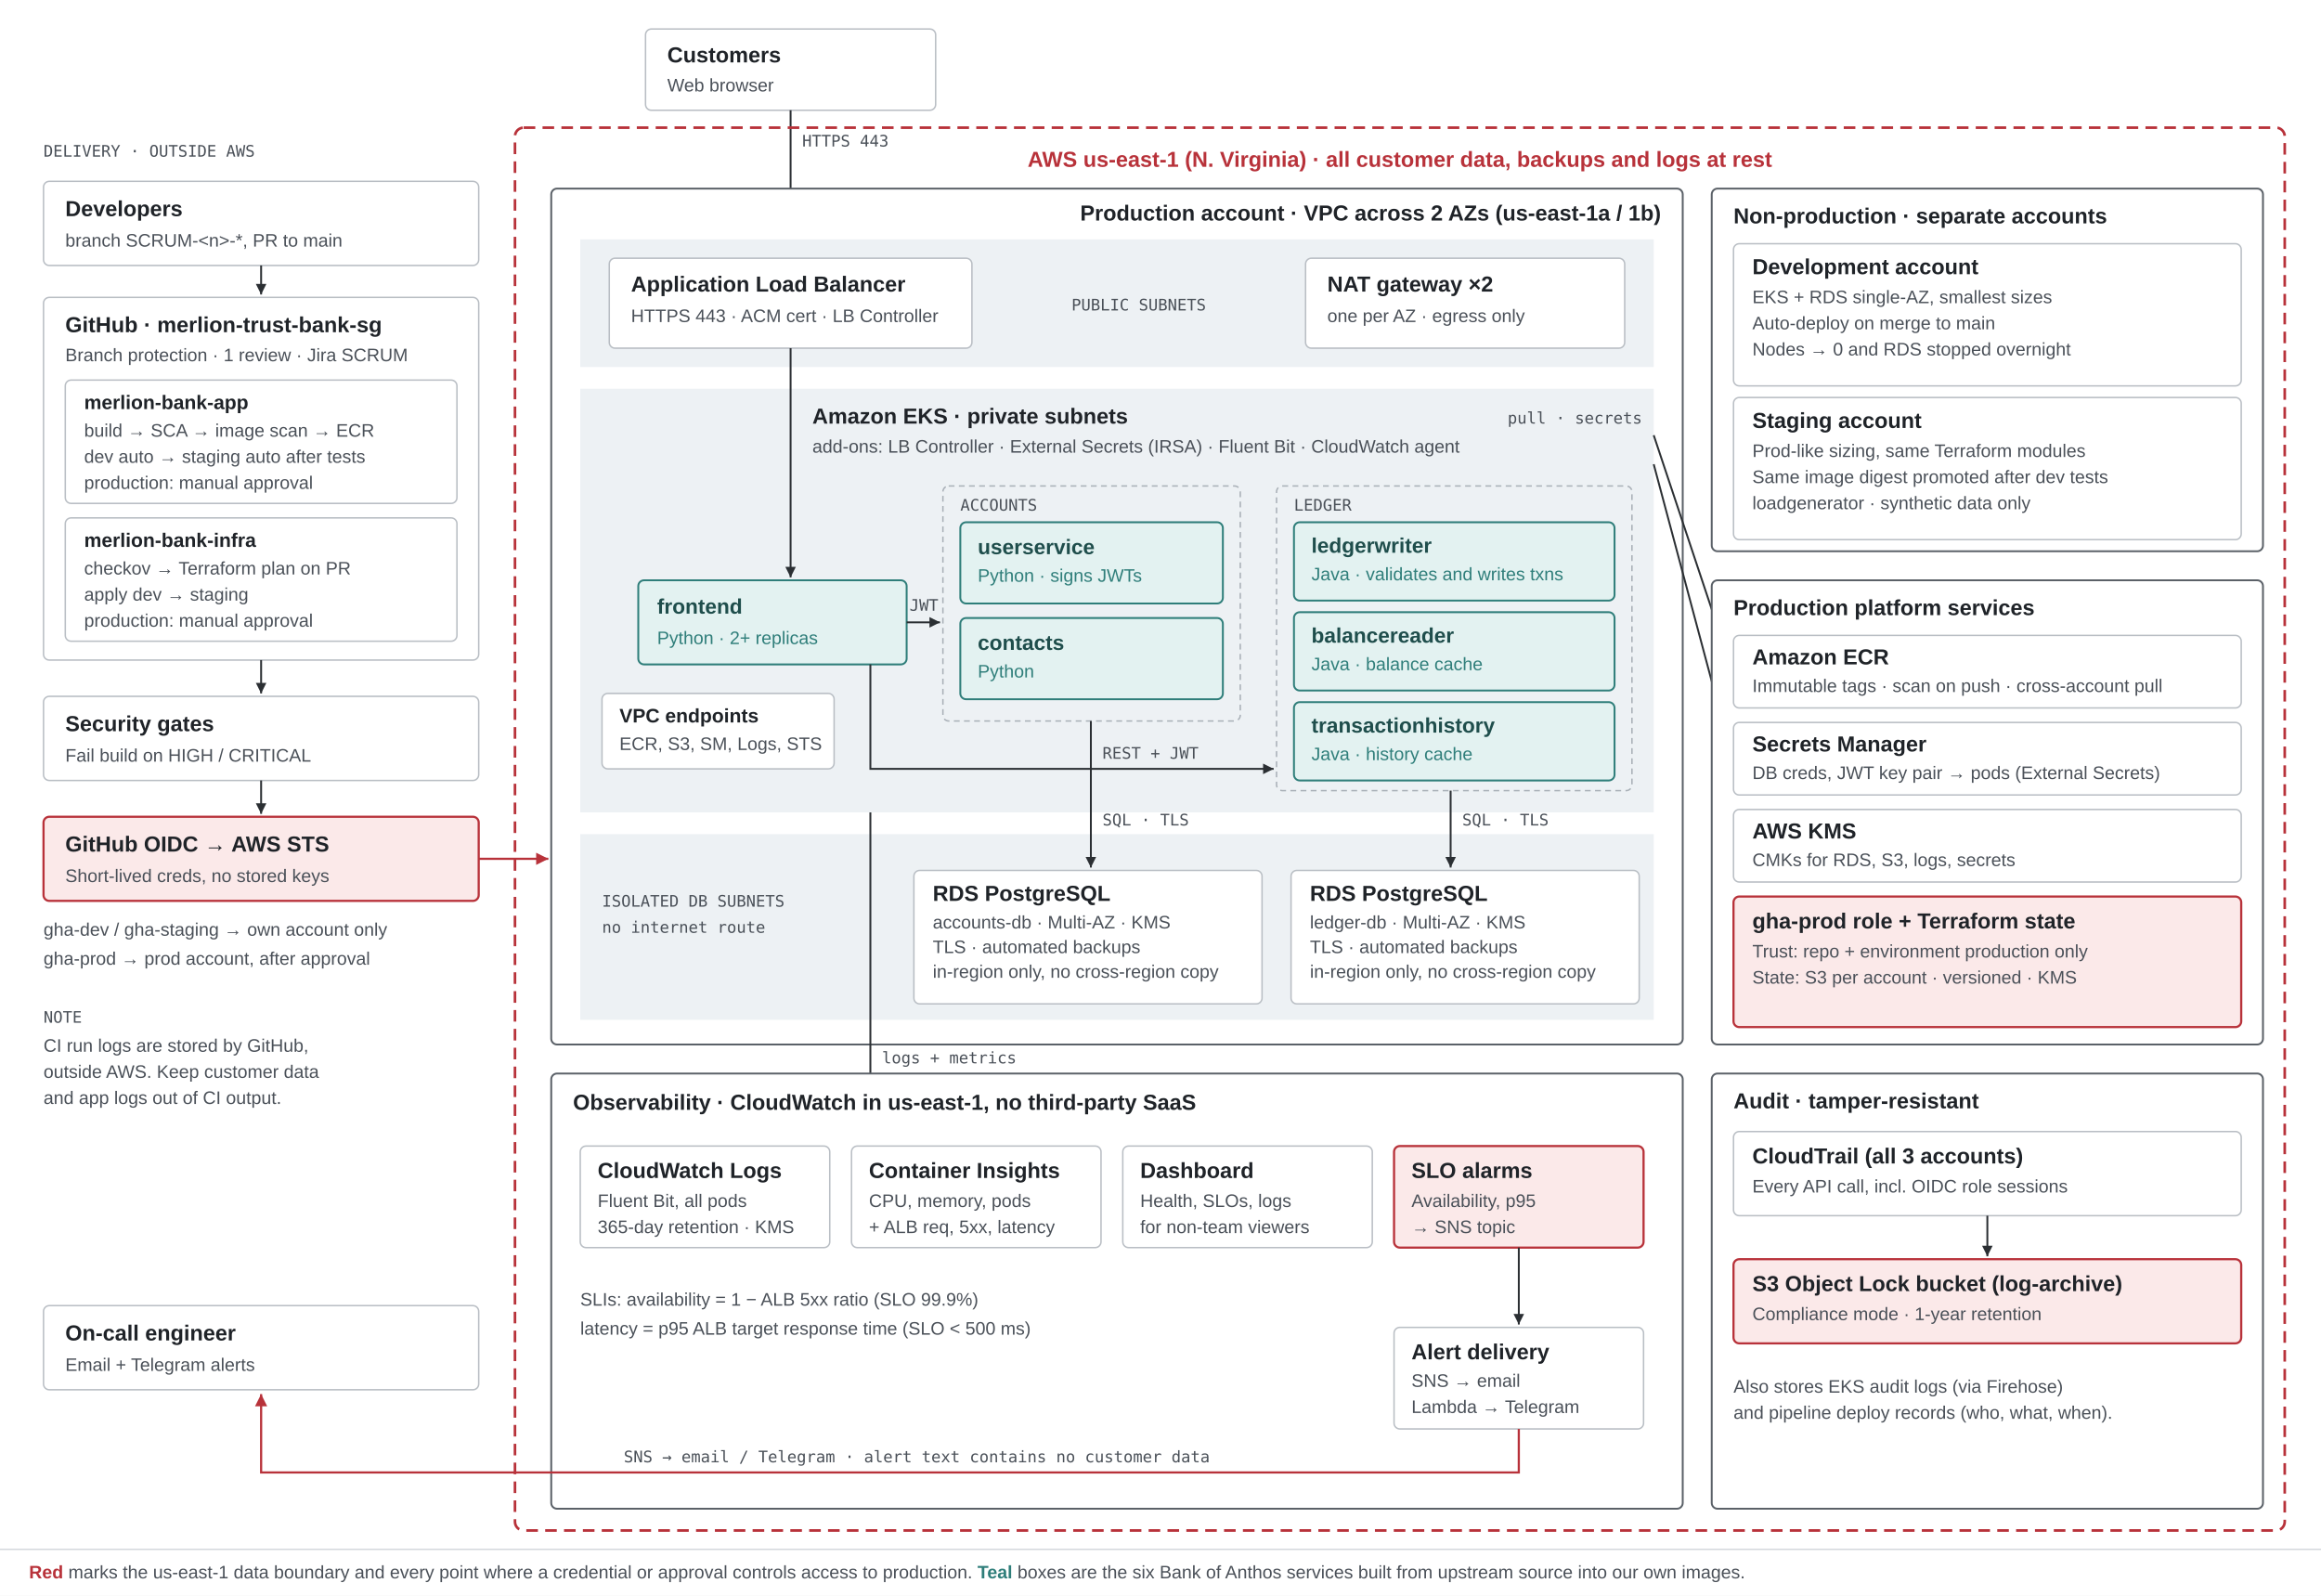
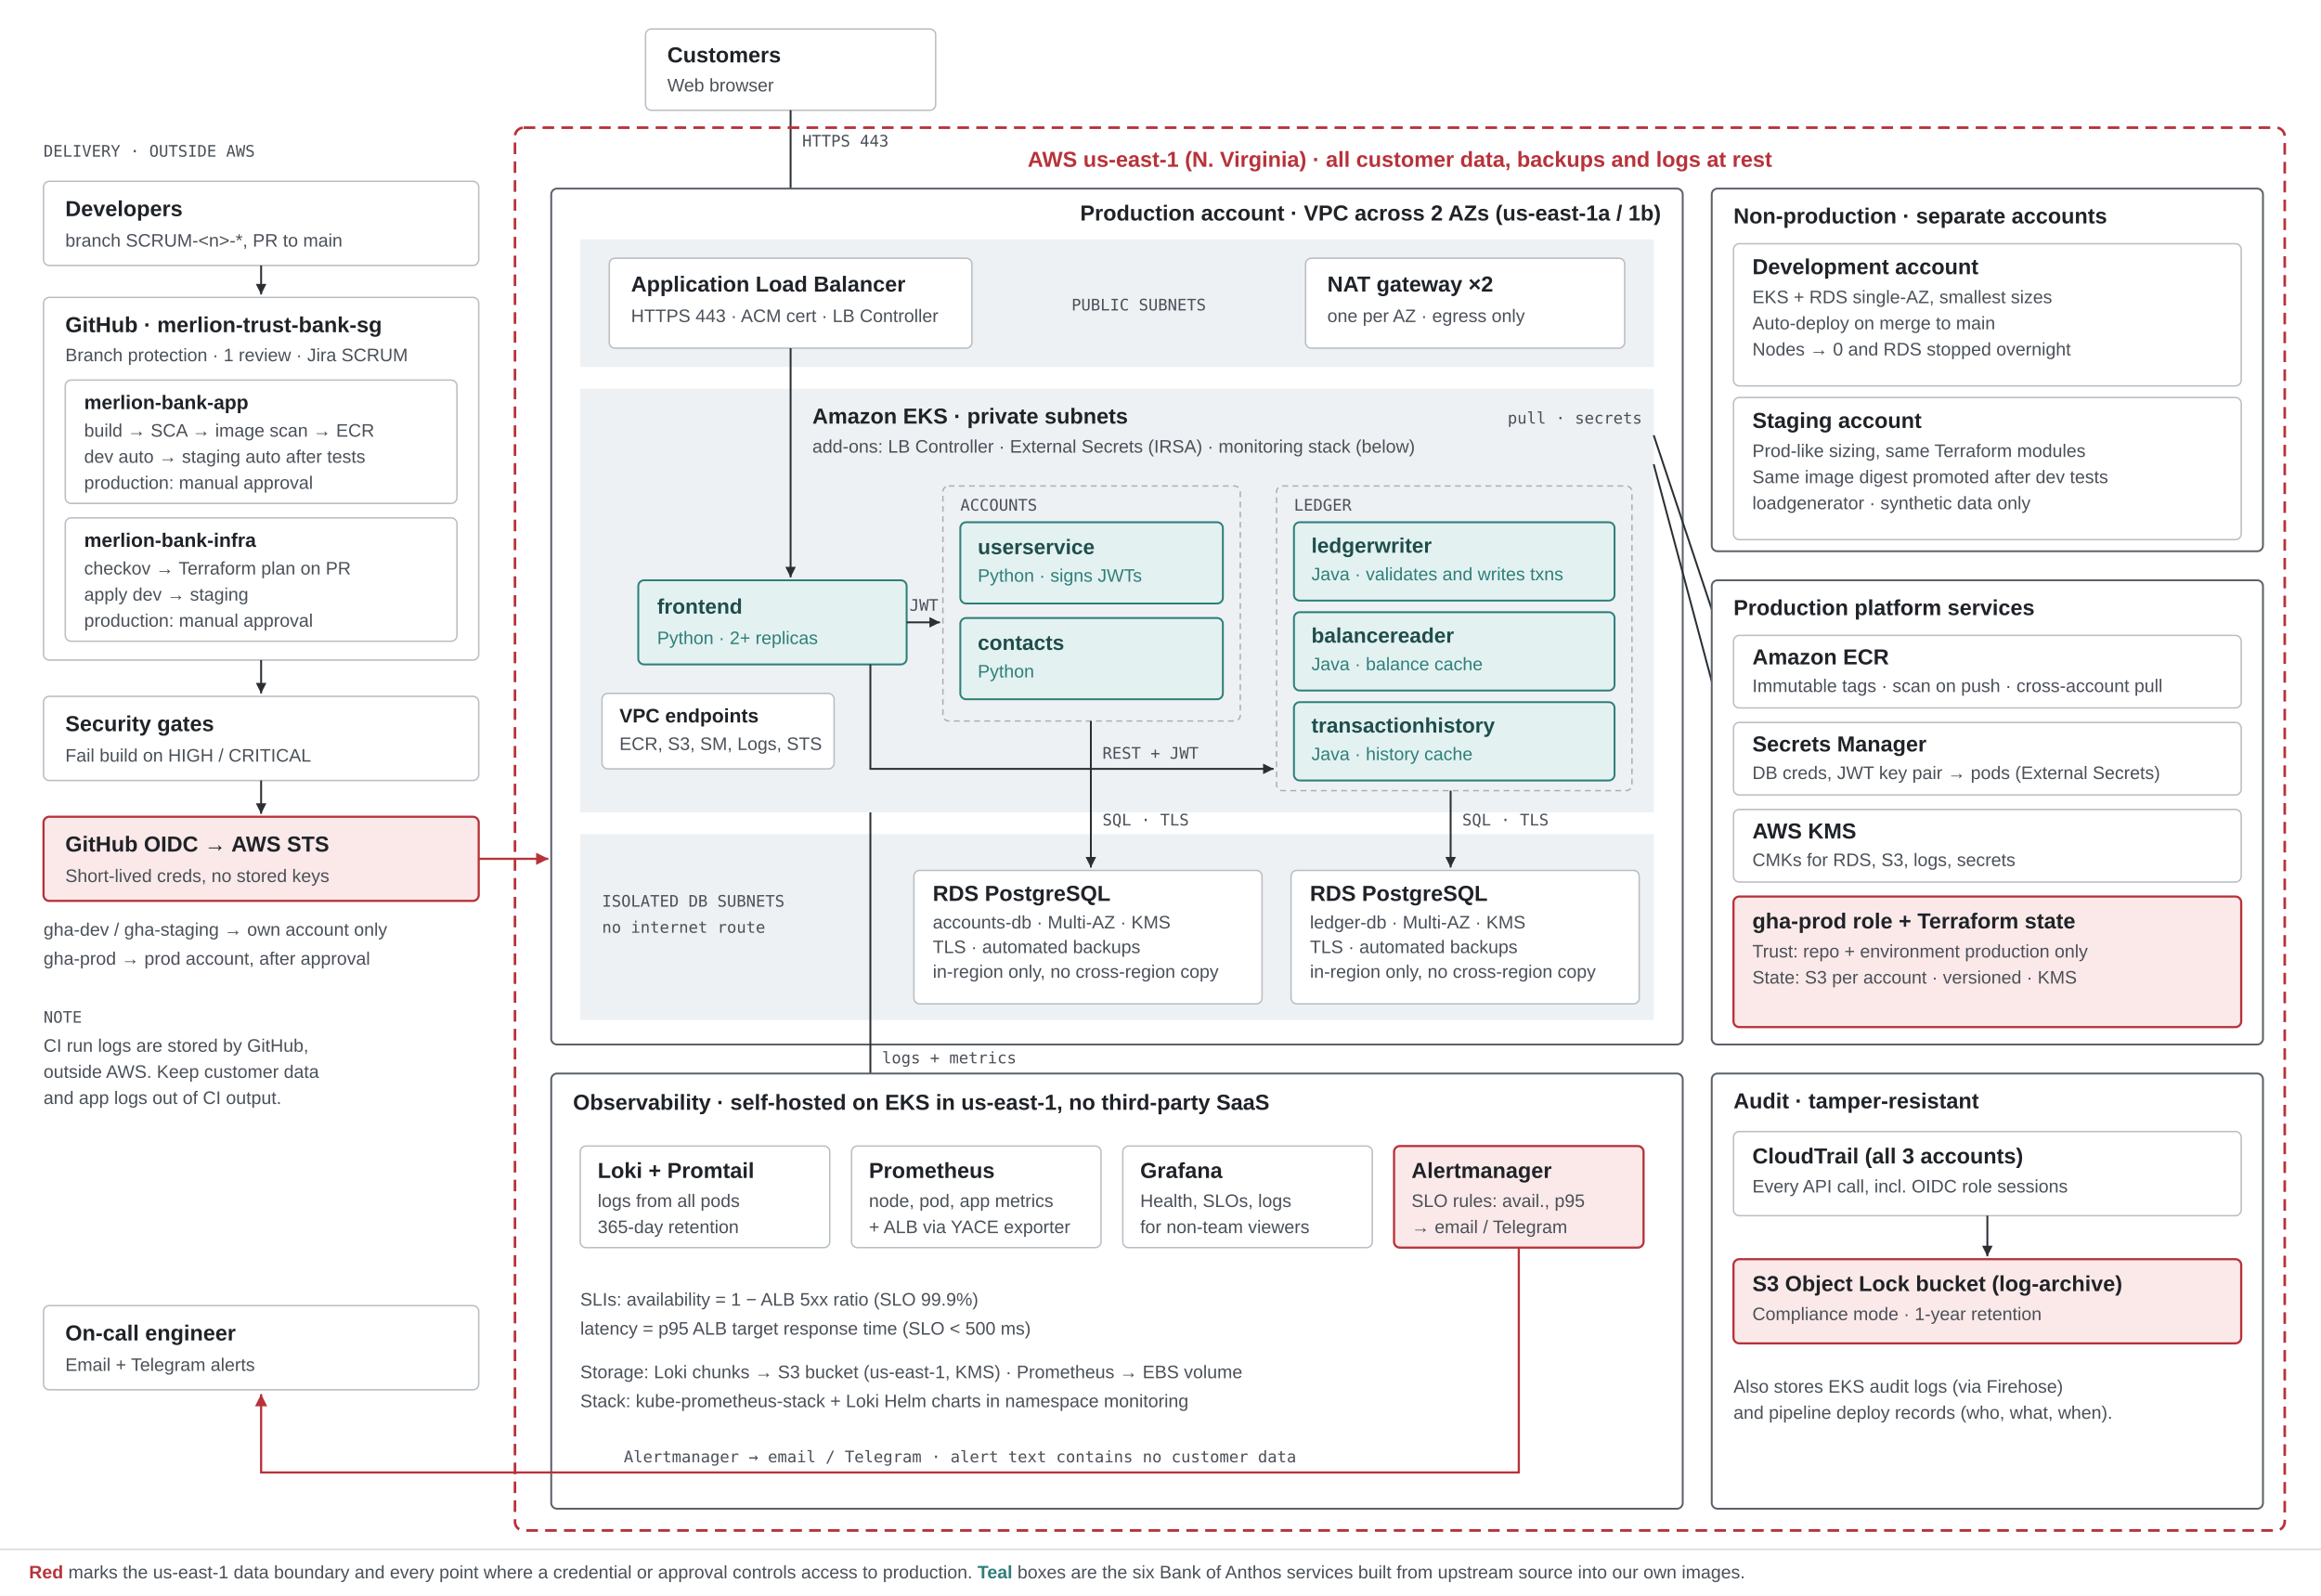
<svg xmlns="http://www.w3.org/2000/svg" width="3200" height="2200" viewBox="0 0 1600 1100" font-family="Segoe UI, Arial, sans-serif">
  <defs>
    <marker id="a" viewBox="0 0 10 10" refX="9" refY="5" markerWidth="7" markerHeight="7" orient="auto-start-reverse">
      <path d="M1 1L9 5L1 9z" fill="#2B2F33" />
    </marker>
    <marker id="r" viewBox="0 0 10 10" refX="9" refY="5" markerWidth="7" markerHeight="7" orient="auto-start-reverse">
      <path d="M1 1L9 5L1 9z" fill="#B8323A" />
    </marker>
    <style>
.box{fill:#FFFFFF;stroke:#B9BEC4;stroke-width:1}
.frame{fill:#FFFFFF;stroke:#5B6168;stroke-width:1.3}
.band{fill:#EDF1F4;stroke:none}
.grp{fill:none;stroke:#A9B0B7;stroke-width:1;stroke-dasharray:4 3}
.teal{fill:#E3F2F1;stroke:#2F7E7A;stroke-width:1.3}
.red{fill:#FBE9E9;stroke:#B8323A;stroke-width:1.5}
.t{font-size:15px;font-weight:600;fill:#1F2328}
.t2{font-size:13.5px;font-weight:600;fill:#1F2328}
.tt{font-size:14.5px;font-weight:600;fill:#1F4E4C}
.st{font-size:12.5px;fill:#2F7E7A}
.s{font-size:12.5px;fill:#4A5058}
.m{font-size:11px;font-family:Consolas, monospace;fill:#4A5058}
.arr{stroke:#2B2F33;stroke-width:1.3;fill:none}
.rarr{stroke:#B8323A;stroke-width:1.5;fill:none}
</style>
  </defs>
  <rect width="1600" height="1100" fill="#FFFFFF" />
  <rect class="box" x="445" y="20" width="200" height="56" rx="4" />
  <text class="t" x="460" y="43">Customers</text>
  <text class="s" x="460" y="63">Web browser</text>
  <line class="arr" x1="545" y1="76" x2="545" y2="176" marker-end="url(#a)" />
  <text class="m" x="553" y="101">HTTPS 443</text>
  <rect x="355" y="88" width="1220" height="967" rx="6" fill="none" stroke="#B8323A" stroke-width="1.8" stroke-dasharray="8 5" />
  <text x="965" y="115" text-anchor="middle" font-size="15" font-weight="600" fill="#B8323A">AWS us-east-1 (N. Virginia) · all customer data, backups and logs at rest</text>
  <text class="m" x="30" y="108" font-size="12">DELIVERY · OUTSIDE AWS</text>
  <rect class="box" x="30" y="125" width="300" height="58" rx="4" />
  <text class="t" x="45" y="149">Developers</text>
  <text class="s" x="45" y="170">branch SCRUM-&lt;n&gt;-*, PR to main</text>
  <line class="arr" x1="180" y1="183" x2="180" y2="203" marker-end="url(#a)" />
  <rect class="box" x="30" y="205" width="300" height="250" rx="4" />
  <text class="t" x="45" y="229">GitHub · merlion-trust-bank-sg</text>
  <text class="s" x="45" y="249">Branch protection · 1 review · Jira SCRUM</text>
  <rect class="box" x="45" y="262" width="270" height="85" rx="4" />
  <text class="t2" x="58" y="282">merlion-bank-app</text>
  <text class="s" x="58" y="301">build → SCA → image scan → ECR</text>
  <text class="s" x="58" y="319">dev auto → staging auto after tests</text>
  <text class="s" x="58" y="337">production: manual approval</text>
  <rect class="box" x="45" y="357" width="270" height="85" rx="4" />
  <text class="t2" x="58" y="377">merlion-bank-infra</text>
  <text class="s" x="58" y="396">checkov → Terraform plan on PR</text>
  <text class="s" x="58" y="414">apply dev → staging</text>
  <text class="s" x="58" y="432">production: manual approval</text>
  <line class="arr" x1="180" y1="455" x2="180" y2="478" marker-end="url(#a)" />
  <rect class="box" x="30" y="480" width="300" height="58" rx="4" />
  <text class="t" x="45" y="504">Security gates</text>
  <text class="s" x="45" y="525">Fail build on HIGH / CRITICAL</text>
  <line class="arr" x1="180" y1="538" x2="180" y2="561" marker-end="url(#a)" />
  <rect class="red" x="30" y="563" width="300" height="58" rx="4" />
  <text class="t" x="45" y="587">GitHub OIDC → AWS STS</text>
  <text class="s" x="45" y="608">Short-lived creds, no stored keys</text>
  <line class="rarr" x1="330" y1="592" x2="378" y2="592" marker-end="url(#r)" />
  <text class="s" x="30" y="645">gha-dev / gha-staging → own account only</text>
  <text class="s" x="30" y="665">gha-prod → prod account, after approval</text>
  <text class="m" x="30" y="705" font-size="12">NOTE</text>
  <text class="s" x="30" y="725">CI run logs are stored by GitHub,</text>
  <text class="s" x="30" y="743">outside AWS. Keep customer data</text>
  <text class="s" x="30" y="761">and app logs out of CI output.</text>
  <rect class="box" x="30" y="900" width="300" height="58" rx="4" />
  <text class="t" x="45" y="924">On-call engineer</text>
  <text class="s" x="45" y="945">Email + Telegram alerts</text>
  <rect class="frame" x="380" y="130" width="780" height="590" rx="4" />
  <text class="t" x="1145" y="152" text-anchor="end">Production account · VPC across 2 AZs (us-east-1a / 1b)</text>
  <rect class="band" x="400" y="165" width="740" height="88" />
  <rect class="box" x="420" y="178" width="250" height="62" rx="4" />
  <text class="t" x="435" y="201">Application Load Balancer</text>
  <text class="s" x="435" y="222">HTTPS 443 · ACM cert · LB Controller</text>
  <text class="m" x="785" y="214" text-anchor="middle">PUBLIC SUBNETS</text>
  <rect class="box" x="900" y="178" width="220" height="62" rx="4" />
  <text class="t" x="915" y="201">NAT gateway ×2</text>
  <text class="s" x="915" y="222">one per AZ · egress only</text>
  <rect class="band" x="400" y="268" width="740" height="292" />
  <text class="t" x="560" y="292">Amazon EKS · private subnets</text>
-   <text class="s" x="560" y="312">add-ons: LB Controller · External Secrets (IRSA) · Fluent Bit · CloudWatch agent</text>
+   <text class="s" x="560" y="312">add-ons: LB Controller · External Secrets (IRSA) · monitoring stack (below)</text>
  <text class="m" x="1132" y="292" text-anchor="end">pull · secrets</text>
  <line class="arr" x1="545" y1="240" x2="545" y2="398" marker-end="url(#a)" />
  <rect class="teal" x="440" y="400" width="185" height="58" rx="4" />
  <text class="tt" x="453" y="423">frontend</text>
  <text class="st" x="453" y="444">Python · 2+ replicas</text>
  <rect class="box" x="415" y="478" width="160" height="52" rx="4" />
  <text class="t2" x="427" y="498">VPC endpoints</text>
  <text class="s" x="427" y="517" font-size="11.5">ECR, S3, SM, Logs, STS</text>
  <rect class="grp" x="650" y="335" width="205" height="162" rx="4" />
  <text class="m" x="662" y="352">ACCOUNTS</text>
  <rect class="teal" x="662" y="360" width="181" height="56" rx="4" />
  <text class="tt" x="674" y="382">userservice</text>
  <text class="st" x="674" y="401">Python · signs JWTs</text>
  <rect class="teal" x="662" y="426" width="181" height="56" rx="4" />
  <text class="tt" x="674" y="448">contacts</text>
  <text class="st" x="674" y="467">Python</text>
  <line class="arr" x1="625" y1="429" x2="648" y2="429" marker-end="url(#a)" />
  <text class="m" x="627" y="421">JWT</text>
  <rect class="grp" x="880" y="335" width="245" height="210" rx="4" />
  <text class="m" x="892" y="352">LEDGER</text>
  <rect class="teal" x="892" y="360" width="221" height="54" rx="4" />
  <text class="tt" x="904" y="381">ledgerwriter</text>
  <text class="st" x="904" y="400">Java · validates and writes txns</text>
  <rect class="teal" x="892" y="422" width="221" height="54" rx="4" />
  <text class="tt" x="904" y="443">balancereader</text>
  <text class="st" x="904" y="462">Java · balance cache</text>
  <rect class="teal" x="892" y="484" width="221" height="54" rx="4" />
  <text class="tt" x="904" y="505">transactionhistory</text>
  <text class="st" x="904" y="524">Java · history cache</text>
  <path class="arr" d="M600 458 L600 530 L878 530" marker-end="url(#a)" />
  <text class="m" x="760" y="523">REST + JWT</text>
  <rect class="band" x="400" y="575" width="740" height="128" />
  <text class="m" x="415" y="625">ISOLATED DB SUBNETS</text>
  <text class="m" x="415" y="643">no internet route</text>
  <rect class="box" x="630" y="600" width="240" height="92" rx="4" />
  <text class="t" x="643" y="621">RDS PostgreSQL</text>
  <text class="s" x="643" y="640">accounts-db · Multi-AZ · KMS</text>
  <text class="s" x="643" y="657">TLS · automated backups</text>
  <text class="s" x="643" y="674">in-region only, no cross-region copy</text>
  <rect class="box" x="890" y="600" width="240" height="92" rx="4" />
  <text class="t" x="903" y="621">RDS PostgreSQL</text>
  <text class="s" x="903" y="640">ledger-db · Multi-AZ · KMS</text>
  <text class="s" x="903" y="657">TLS · automated backups</text>
  <text class="s" x="903" y="674">in-region only, no cross-region copy</text>
  <line class="arr" x1="752" y1="497" x2="752" y2="598" marker-end="url(#a)" />
  <text class="m" x="760" y="569">SQL · TLS</text>
  <line class="arr" x1="1000" y1="545" x2="1000" y2="598" marker-end="url(#a)" />
  <text class="m" x="1008" y="569">SQL · TLS</text>
  <line class="arr" x1="1140" y1="300" x2="1194" y2="462" marker-end="url(#a)" />
  <line class="arr" x1="1140" y1="320" x2="1194" y2="522" marker-end="url(#a)" />
  <rect class="frame" x="1180" y="130" width="380" height="250" rx="4" />
  <text class="t" x="1195" y="154">Non-production · separate accounts</text>
  <rect class="box" x="1195" y="168" width="350" height="98" rx="4" />
  <text class="t" x="1208" y="189">Development account</text>
  <text class="s" x="1208" y="209">EKS + RDS single-AZ, smallest sizes</text>
  <text class="s" x="1208" y="227">Auto-deploy on merge to main</text>
  <text class="s" x="1208" y="245">Nodes → 0 and RDS stopped overnight</text>
  <rect class="box" x="1195" y="274" width="350" height="98" rx="4" />
  <text class="t" x="1208" y="295">Staging account</text>
  <text class="s" x="1208" y="315">Prod-like sizing, same Terraform modules</text>
  <text class="s" x="1208" y="333">Same image digest promoted after dev tests</text>
  <text class="s" x="1208" y="351">loadgenerator · synthetic data only</text>
  <rect class="frame" x="1180" y="400" width="380" height="320" rx="4" />
  <text class="t" x="1195" y="424">Production platform services</text>
  <rect class="box" x="1195" y="438" width="350" height="50" rx="4" />
  <text class="t" x="1208" y="458">Amazon ECR</text>
  <text class="s" x="1208" y="477">Immutable tags · scan on push · cross-account pull</text>
  <rect class="box" x="1195" y="498" width="350" height="50" rx="4" />
  <text class="t" x="1208" y="518">Secrets Manager</text>
  <text class="s" x="1208" y="537">DB creds, JWT key pair → pods (External Secrets)</text>
  <rect class="box" x="1195" y="558" width="350" height="50" rx="4" />
  <text class="t" x="1208" y="578">AWS KMS</text>
  <text class="s" x="1208" y="597">CMKs for RDS, S3, logs, secrets</text>
  <rect class="red" x="1195" y="618" width="350" height="90" rx="4" />
  <text class="t" x="1208" y="640">gha-prod role + Terraform state</text>
  <text class="s" x="1208" y="660">Trust: repo + environment production only</text>
  <text class="s" x="1208" y="678">State: S3 per account · versioned · KMS</text>
  <line class="arr" x1="600" y1="560" x2="600" y2="776" />
  <path class="arr" d="M600 776 L486 776 L486 788" marker-end="url(#a)" />
  <text class="m" x="608" y="733">logs + metrics</text>
  <rect class="frame" x="380" y="740" width="780" height="300" rx="4" />
-   <text class="t" x="395" y="765">Observability · CloudWatch in us-east-1, no third-party SaaS</text>
+   <text class="t" x="395" y="765">Observability · self-hosted on EKS in us-east-1, no third-party SaaS</text>
  <rect class="box" x="400" y="790" width="172" height="70" rx="4" />
-   <text class="t" x="412" y="812">CloudWatch Logs</text>
-   <text class="s" x="412" y="832">Fluent Bit, all pods</text>
-   <text class="s" x="412" y="850">365-day retention · KMS</text>
+   <text class="t" x="412" y="812">Loki + Promtail</text>
+   <text class="s" x="412" y="832">logs from all pods</text>
+   <text class="s" x="412" y="850">365-day retention</text>
  <rect class="box" x="587" y="790" width="172" height="70" rx="4" />
-   <text class="t" x="599" y="812">Container Insights</text>
-   <text class="s" x="599" y="832">CPU, memory, pods</text>
-   <text class="s" x="599" y="850">+ ALB req, 5xx, latency</text>
+   <text class="t" x="599" y="812">Prometheus</text>
+   <text class="s" x="599" y="832">node, pod, app metrics</text>
+   <text class="s" x="599" y="850">+ ALB via YACE exporter</text>
  <rect class="box" x="774" y="790" width="172" height="70" rx="4" />
-   <text class="t" x="786" y="812">Dashboard</text>
+   <text class="t" x="786" y="812">Grafana</text>
  <text class="s" x="786" y="832">Health, SLOs, logs</text>
  <text class="s" x="786" y="850">for non-team viewers</text>
  <rect class="red" x="961" y="790" width="172" height="70" rx="4" />
-   <text class="t" x="973" y="812">SLO alarms</text>
-   <text class="s" x="973" y="832">Availability, p95</text>
-   <text class="s" x="973" y="850">→ SNS topic</text>
+   <text class="t" x="973" y="812">Alertmanager</text>
+   <text class="s" x="973" y="832">SLO rules: avail., p95</text>
+   <text class="s" x="973" y="850">→ email / Telegram</text>
  <text class="s" x="400" y="900">SLIs: availability = 1 − ALB 5xx ratio (SLO 99.9%)</text>
  <text class="s" x="400" y="920">latency = p95 ALB target response time (SLO &lt; 500 ms)</text>
-   <line class="arr" x1="1047" y1="860" x2="1047" y2="913" marker-end="url(#a)" />
-   <rect class="box" x="961" y="915" width="172" height="70" rx="4" />
-   <text class="t" x="973" y="937">Alert delivery</text>
-   <text class="s" x="973" y="956">SNS → email</text>
-   <text class="s" x="973" y="974">Lambda → Telegram</text>
-   <path class="rarr" d="M1047 985 L1047 1015 L180 1015 L180 961" marker-end="url(#r)" />
-   <text class="m" x="430" y="1008">SNS → email / Telegram · alert text contains no customer data</text>
+   <text class="s" x="400" y="950">Storage: Loki chunks → S3 bucket (us-east-1, KMS) · Prometheus → EBS volume</text>
+   <text class="s" x="400" y="970">Stack: kube-prometheus-stack + Loki Helm charts in namespace monitoring</text>
+   <path class="rarr" d="M1047 860 L1047 1015 L180 1015 L180 961" marker-end="url(#r)" />
+   <text class="m" x="430" y="1008">Alertmanager → email / Telegram · alert text contains no customer data</text>
  <rect class="frame" x="1180" y="740" width="380" height="300" rx="4" />
  <text class="t" x="1195" y="764">Audit · tamper-resistant</text>
  <rect class="box" x="1195" y="780" width="350" height="58" rx="4" />
  <text class="t" x="1208" y="802">CloudTrail (all 3 accounts)</text>
  <text class="s" x="1208" y="822">Every API call, incl. OIDC role sessions</text>
  <line class="arr" x1="1370" y1="838" x2="1370" y2="866" marker-end="url(#a)" />
  <rect class="red" x="1195" y="868" width="350" height="58" rx="4" />
  <text class="t" x="1208" y="890">S3 Object Lock bucket (log-archive)</text>
  <text class="s" x="1208" y="910">Compliance mode · 1-year retention</text>
  <text class="s" x="1195" y="960">Also stores EKS audit logs (via Firehose)</text>
  <text class="s" x="1195" y="978">and pipeline deploy records (who, what, when).</text>
  <line x1="0" y1="1068" x2="1600" y2="1068" stroke="#D5D9DD" stroke-width="1" />
  <text class="s" x="20" y="1088">
    <tspan fill="#B8323A" font-weight="600">Red</tspan> marks the us-east-1 data boundary and every point where a credential or approval controls access to production. <tspan fill="#2F7E7A" font-weight="600">Teal</tspan> boxes are the six Bank of Anthos services built from upstream source into our own images.</text>
</svg>
